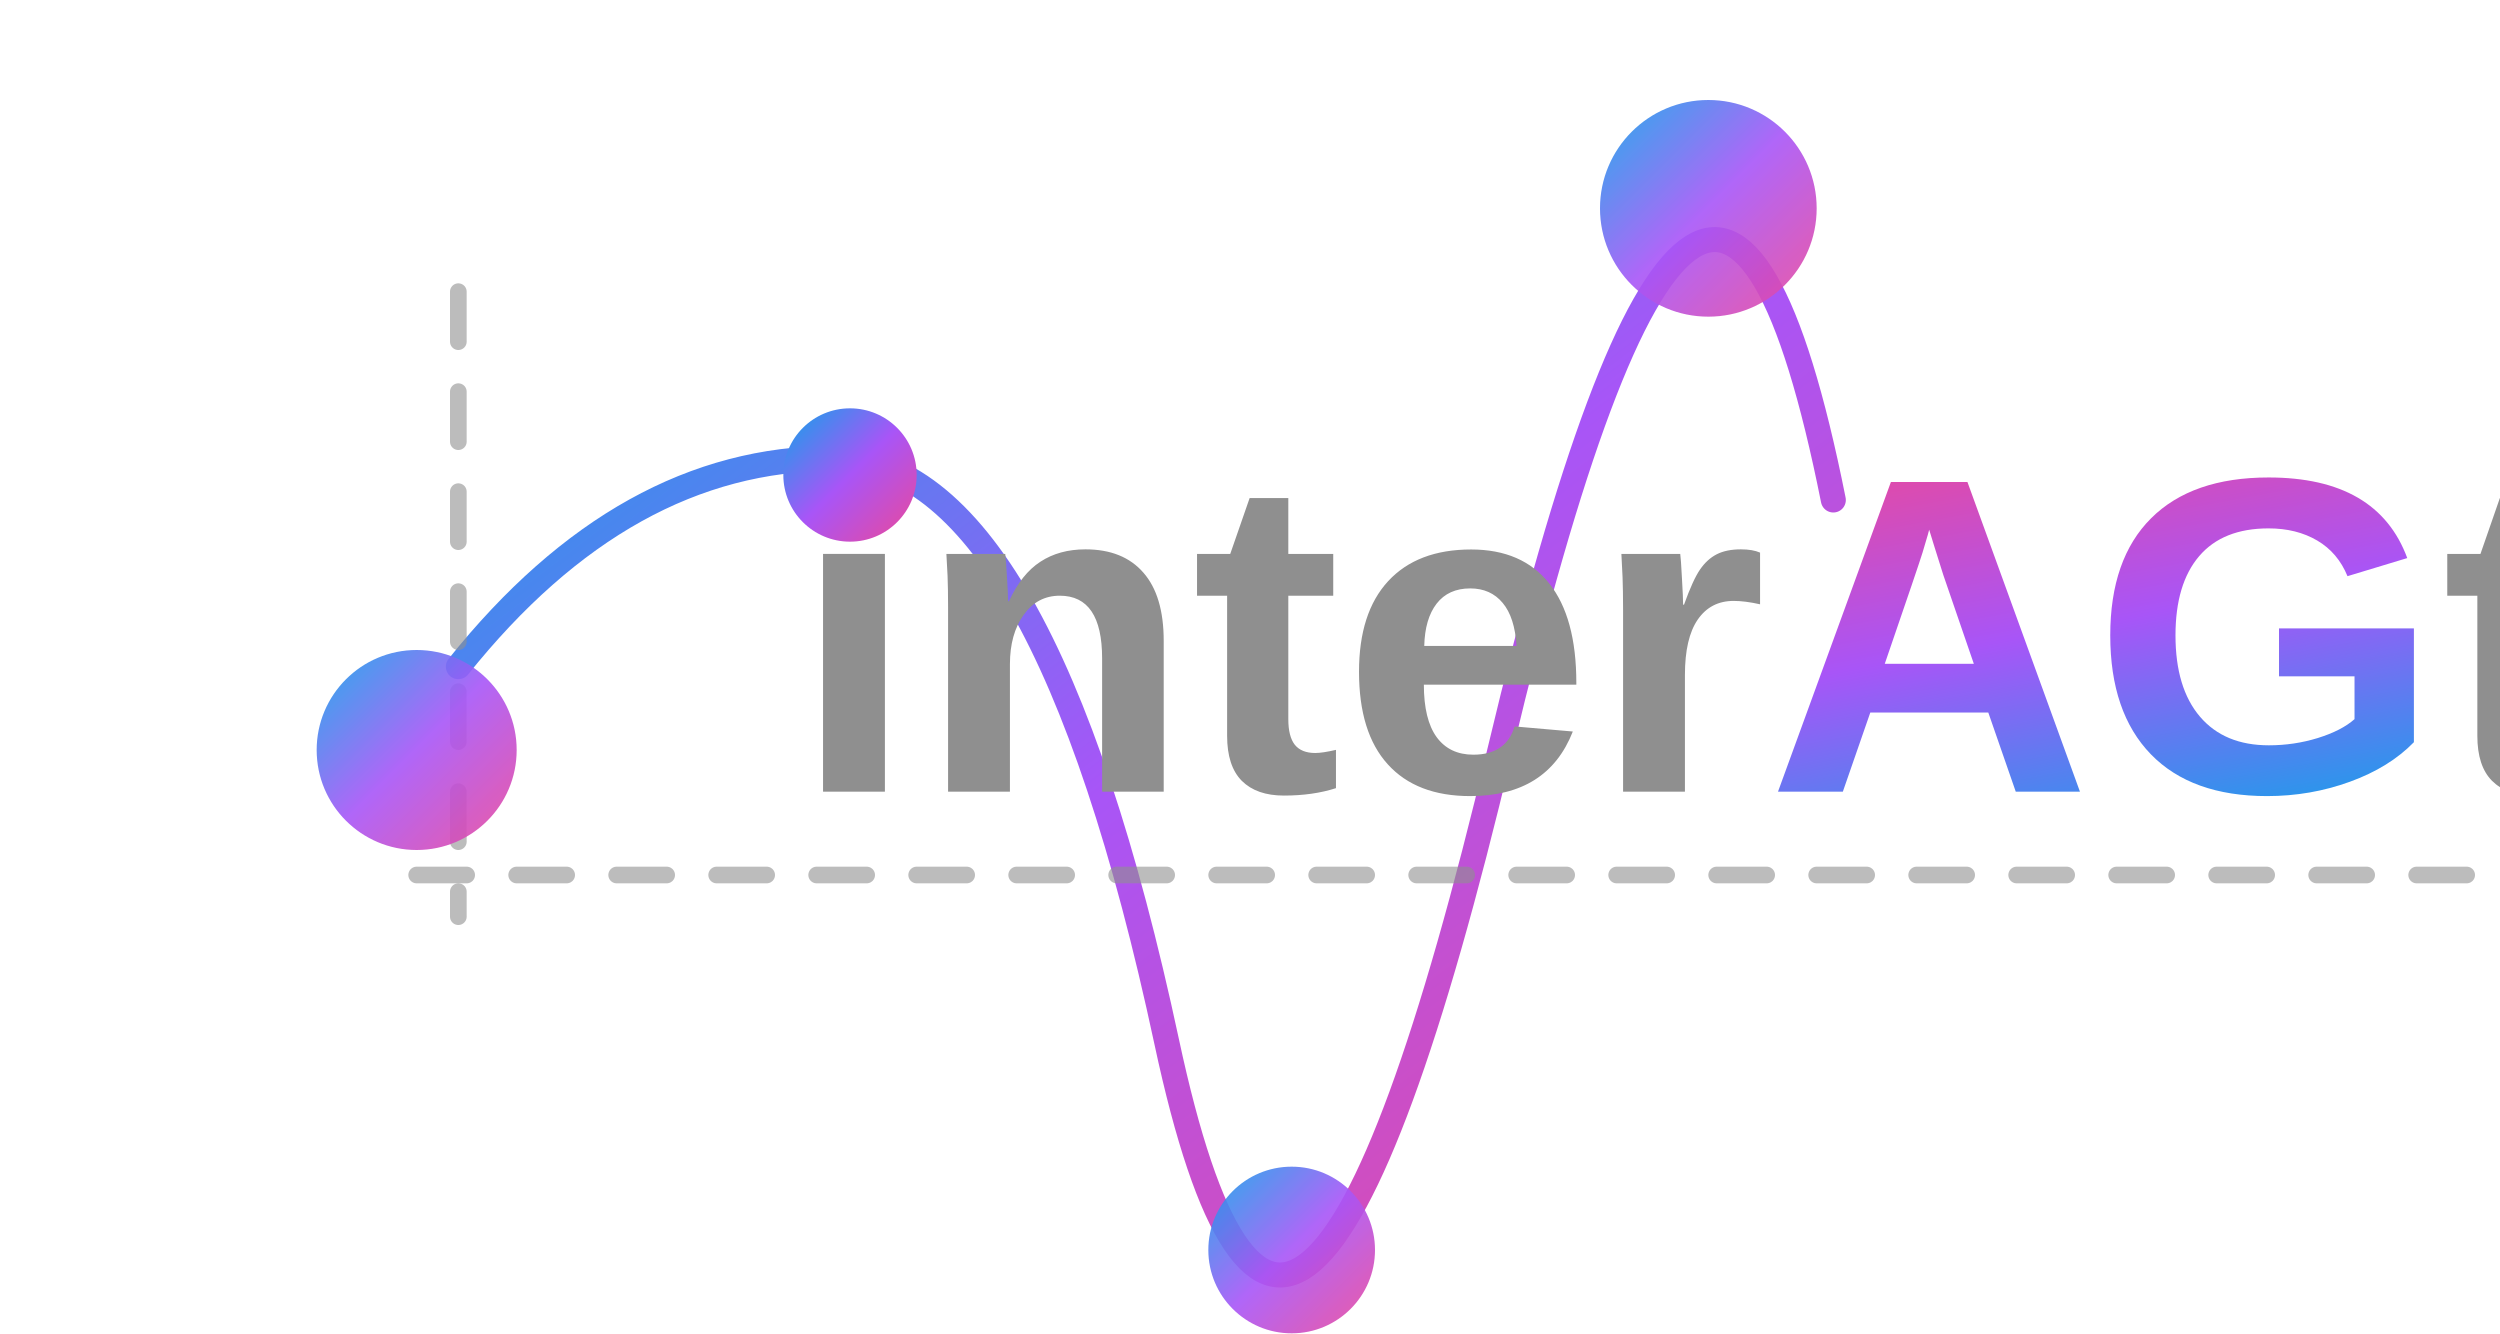
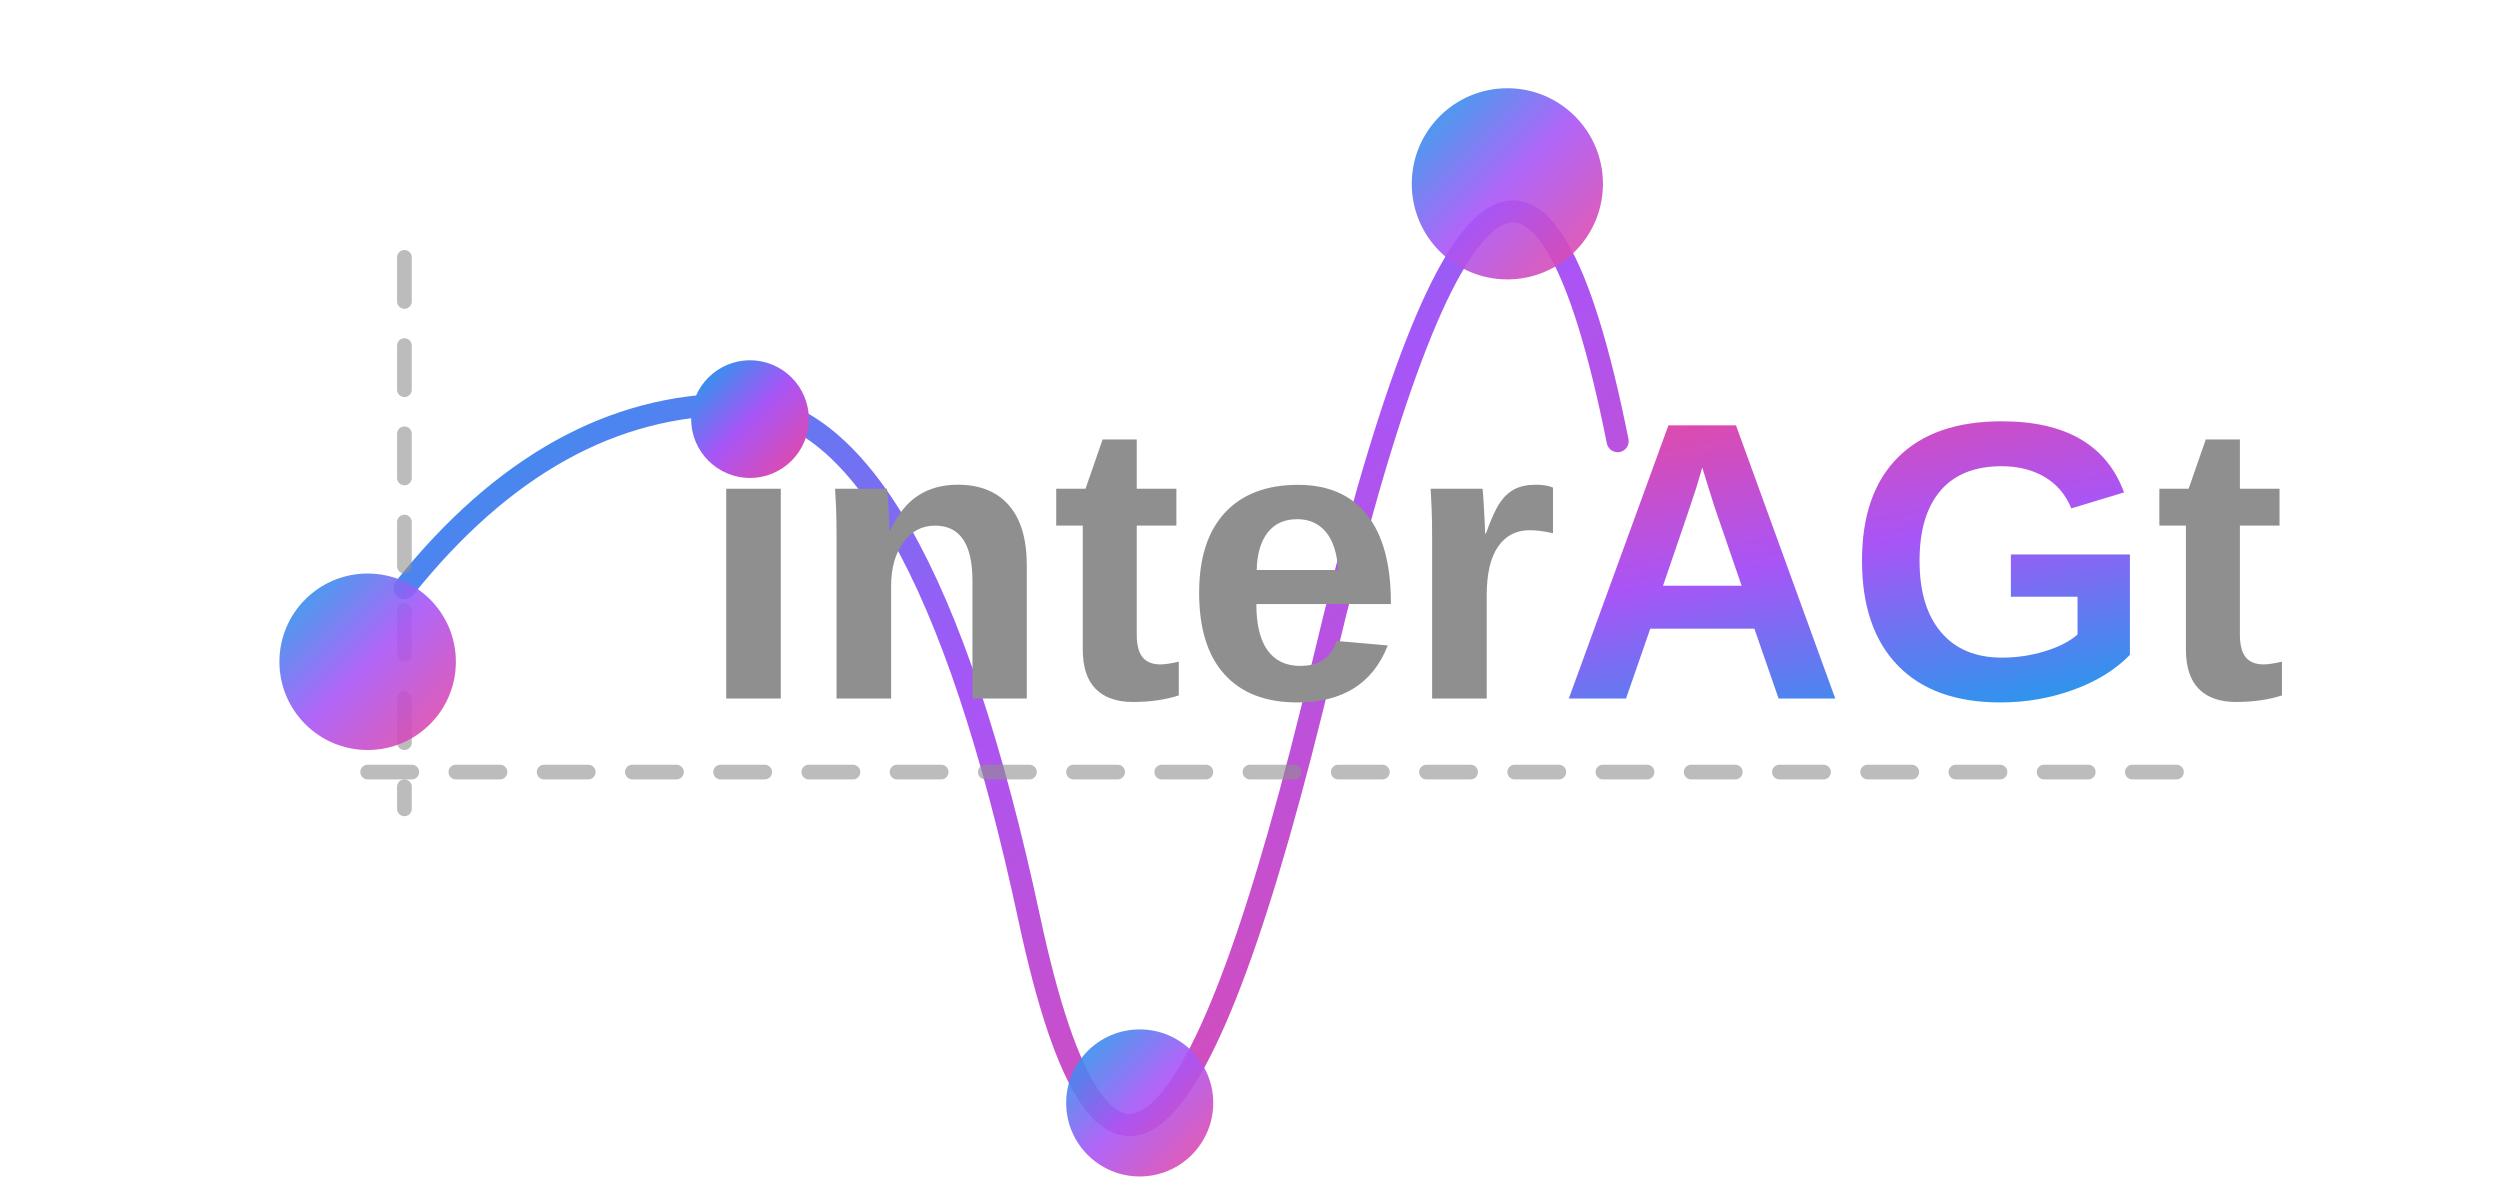
- <svg xmlns="http://www.w3.org/2000/svg" viewBox="0 0 300 160" role="img" aria-labelledby="logo-title">
+ <svg xmlns="http://www.w3.org/2000/svg" viewBox="0 0 340 160" role="img" aria-labelledby="logo-title">
  <defs>
    <linearGradient id="brand-gradient" x1="0%" y1="0%" x2="100%" y2="100%">
      <stop offset="0%" stop-color="#0ea5e9" stop-opacity="1" />
      <stop offset="50%" stop-color="#a855f7" stop-opacity="1" />
      <stop offset="100%" stop-color="#ec4899" stop-opacity="1" />
    </linearGradient>
    <linearGradient id="ag-gradient" x1="0%" y1="0%" x2="100%" y2="100%">
      <stop offset="25%" stop-color="#ec4899" stop-opacity="1" />
      <stop offset="60%" stop-color="#a855f7" stop-opacity="1" />
      <stop offset="100%" stop-color="#0ea5e9" stop-opacity="1" />
    </linearGradient>
  </defs>
  <g id="dna-graphic" transform="translate(0,15) scale(1)">
    <path id="dna-strand" d="M55,65 Q75,40 100,40 T140,110 T180,75 T220,45" stroke="url(#brand-gradient)" stroke-width="3" fill="none" stroke-linecap="round" />
  </g>
  <g id="wordmark">
    <line id="wordmark-axis-y" x1="55" y1="35" x2="55" y2="110" stroke="#8f8f8f" stroke-width="2" stroke-dasharray="6,6" stroke-linecap="round" opacity="0.6" />
    <text x="95" y="95" font-family="'PT Sans', 'Segoe UI', 'Helvetica Neue', Arial, sans-serif" font-size="54" font-weight="600" fill="#8f8f8fff">
      <tspan id="wordmark-i">i</tspan>nter<tspan id="wordmark-ag" fill="url(#ag-gradient)" opacity="1" font-weight="700">AG</tspan>t</text>
    <line id="wordmark-axis-x" x1="50" y1="105" x2="300" y2="105" stroke="#8f8f8f" stroke-width="2" stroke-dasharray="6,6" stroke-linecap="round" opacity="0.6" />
  </g>
  <g id="dna-graphic" transform="translate(0,15) scale(1)">
    <g id="scatter-points">
      <circle id="scatter-point-1" cx="50" cy="75" r="12" fill="url(#brand-gradient)" opacity="0.9" />
      <circle id="scatter-point-2" cx="102" cy="42" r="8" fill="url(#brand-gradient)" opacity="1" />
      <circle id="scatter-point-3" cx="155" cy="135" r="10" fill="url(#brand-gradient)" opacity="0.9" />
      <circle id="scatter-point-4" cx="205" cy="10" r="13" fill="url(#brand-gradient)" opacity="0.9" />
    </g>
  </g>
</svg>
